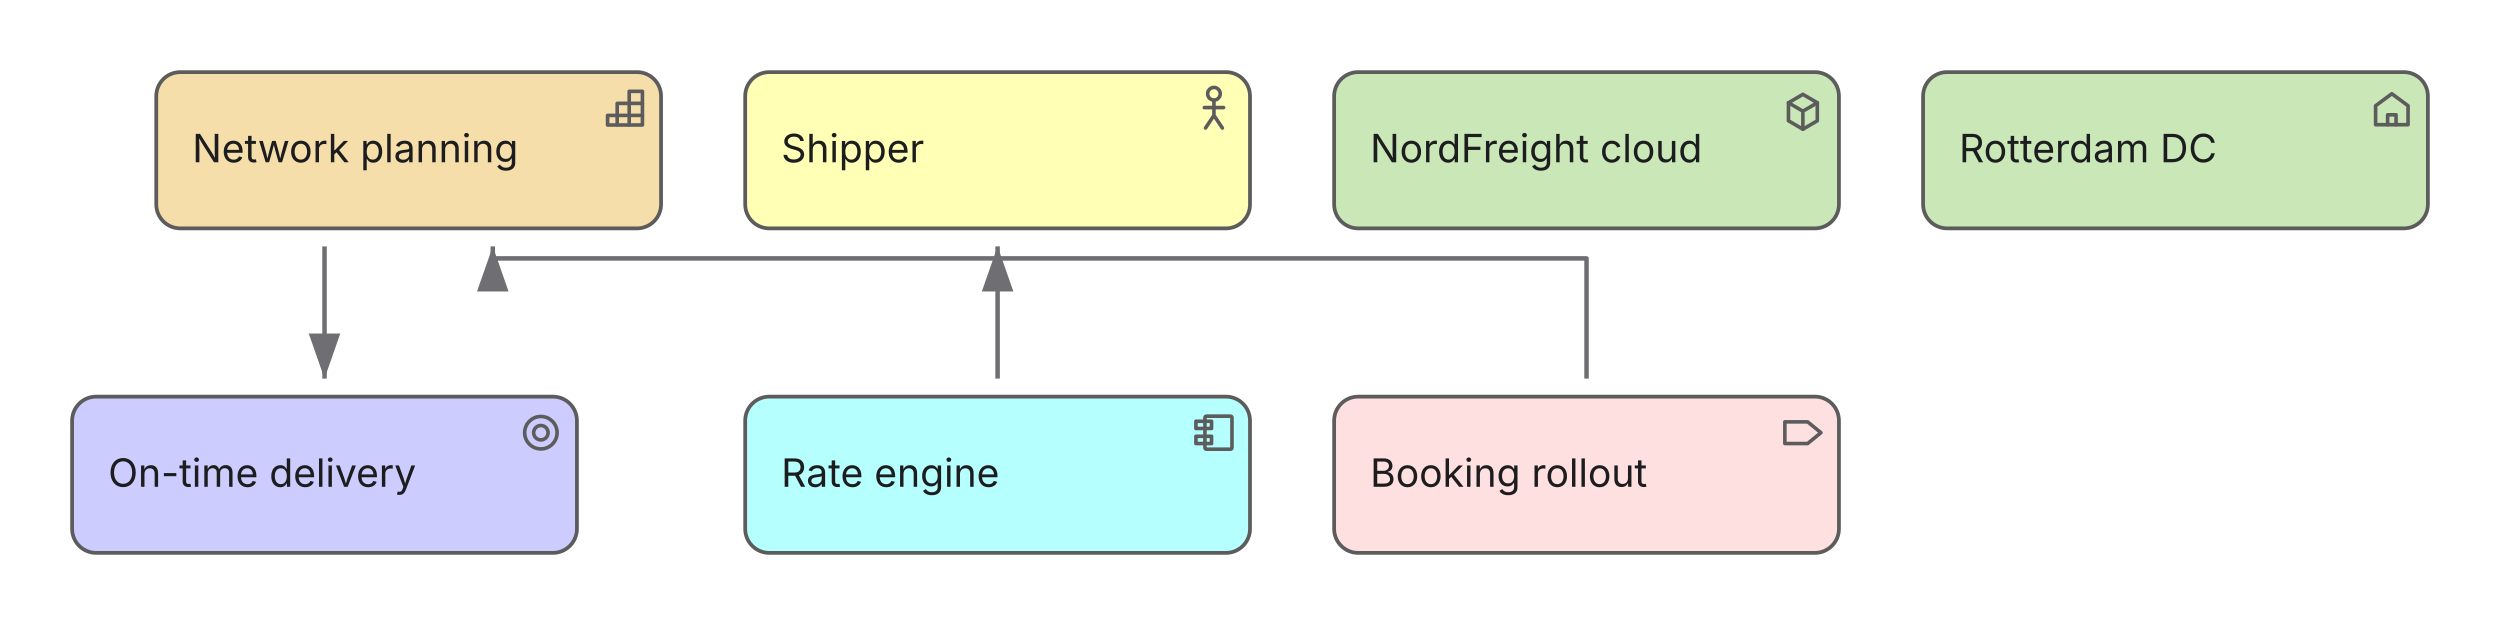
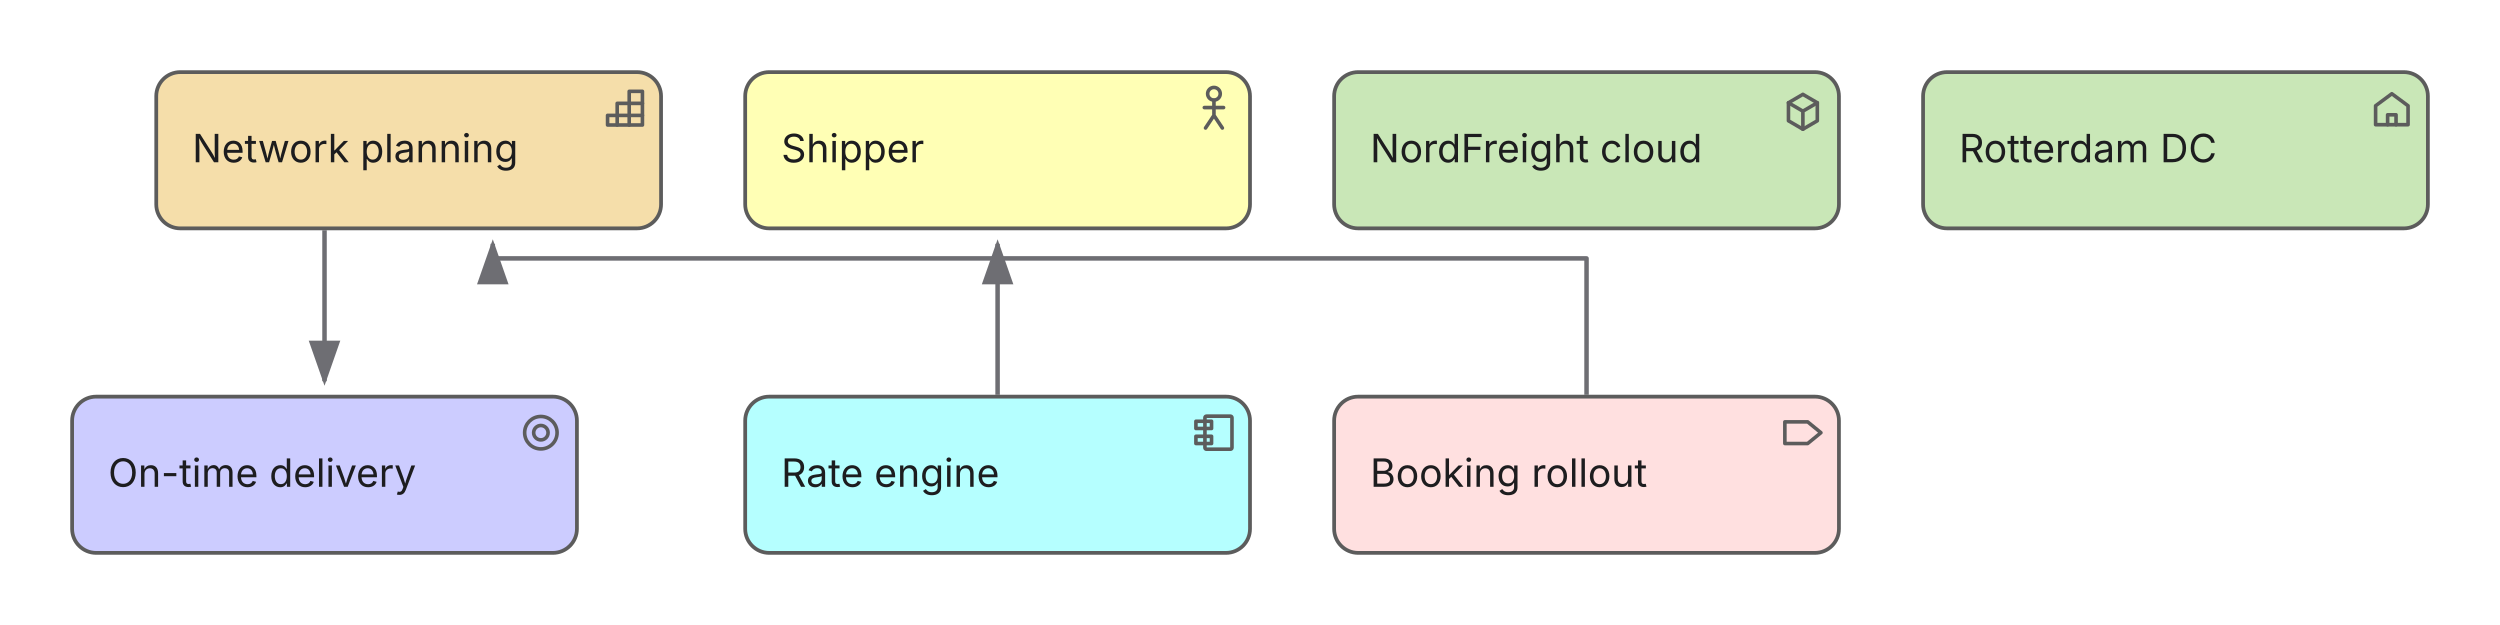
<svg xmlns="http://www.w3.org/2000/svg" width="832" height="208" viewBox="0 0 832 208" data-view="catalogue-layers" data-layout="tb" data-layout-mode="layered" data-layout-routing="orthogonal" data-layout-engine="elk-layered" data-nesting="beside" role="img" aria-label="ArchiMate layers sample">
  <defs>
-     <marker id="arrow-catalogue-layers" markerWidth="10" markerHeight="7" refX="10" refY="3.5" orient="auto">
+     <marker id="arrow-catalogue-layers" markerUnits="strokeWidth" markerWidth="12" markerHeight="9" refX="9" refY="3.5" orient="auto" viewBox="-1 -1 12 9" overflow="visible">
      <polygon points="0 0, 10 3.5, 0 7" fill="#6e6e73" />
    </marker>
  </defs>
  <g class="edges">
    <g data-edge-id="planning-&gt;onTime:realizes">
-       <polyline points="108,82 108,126" fill="none" stroke="#6e6e73" stroke-width="1.5" stroke-linejoin="round" marker-end="url(#arrow-catalogue-layers)" />
+       <polyline points="108,76.63 108,126.88" fill="none" stroke="#6e6e73" stroke-width="1.5" stroke-linejoin="round" marker-end="url(#arrow-catalogue-layers)" />
    </g>
    <g data-edge-id="rates-&gt;shipper:serves">
-       <polyline points="332,126 332,82" fill="none" stroke="#6e6e73" stroke-width="1.5" stroke-linejoin="round" marker-end="url(#arrow-catalogue-layers)" />
+       <polyline points="332,131.38 332,81.13" fill="none" stroke="#6e6e73" stroke-width="1.5" stroke-linejoin="round" marker-end="url(#arrow-catalogue-layers)" />
    </g>
    <g data-edge-id="rollout-&gt;planning:realizes">
-       <polyline points="528,126 528,86 164,86 164,82" fill="none" stroke="#6e6e73" stroke-width="1.5" stroke-linejoin="round" marker-end="url(#arrow-catalogue-layers)" />
+       <polyline points="528,131.38 528,86 164,86 164,81.13" fill="none" stroke="#6e6e73" stroke-width="1.5" stroke-linejoin="round" marker-end="url(#arrow-catalogue-layers)" />
    </g>
  </g>
  <g class="nodes">
    <g data-node-id="planning" data-keyword="capability" data-layer="strategy" data-icon="capability" transform="translate(52 24)">
      <rect width="168" height="52" rx="8" fill="#F5DEAA" stroke="#5C5C5C" stroke-width="1.25" />
      <g class="type-icon" data-icon="capability" transform="translate(148 4)" fill="none" stroke="#5C5C5C" color="#5C5C5C" stroke-width="1.2" stroke-linecap="round" stroke-linejoin="round">
        <path d="M2.2 13.6 H13.8 V2.4 H9.4 V6.4 H5.4 V10.4 H2.2 Z" />
        <path d="M5.4 13.6 V10.4 M9.4 13.6 V6.4 M5.4 10.4 H13.8 M9.4 6.4 H13.8" />
      </g>
      <text x="12" y="30" fill="#1d1d1f" font-size="13" font-family="-apple-system, BlinkMacSystemFont, sans-serif">Network planning</text>
    </g>
    <g data-node-id="onTime" data-keyword="goal" data-layer="motivation" data-icon="goal" transform="translate(24 132)">
      <rect width="168" height="52" rx="8" fill="#CCCCFF" stroke="#5C5C5C" stroke-width="1.25" />
      <g class="type-icon" data-icon="goal" transform="translate(148 4)" fill="none" stroke="#5C5C5C" color="#5C5C5C" stroke-width="1.2" stroke-linecap="round" stroke-linejoin="round">
        <circle cx="8" cy="8" r="5.4" />
        <circle cx="8" cy="8" r="2.4" />
      </g>
      <text x="12" y="30" fill="#1d1d1f" font-size="13" font-family="-apple-system, BlinkMacSystemFont, sans-serif">On-time delivery</text>
    </g>
    <g data-node-id="shipper" data-keyword="businessActor" data-layer="business" data-icon="stick-figure" transform="translate(248 24)">
      <rect width="168" height="52" rx="8" fill="#FFFFB5" stroke="#5C5C5C" stroke-width="1.25" />
      <g class="type-icon" data-icon="stick-figure" transform="translate(148 4)" fill="none" stroke="#5C5C5C" color="#5C5C5C" stroke-width="1.2" stroke-linecap="round" stroke-linejoin="round">
        <circle cx="8" cy="3.2" r="2.1" />
        <path d="M8 5.4 V10.4 M4.8 7.8 H11.2 M8 10.4 L5.2 14.6 M8 10.4 L10.8 14.6" />
      </g>
      <text x="12" y="30" fill="#1d1d1f" font-size="13" font-family="-apple-system, BlinkMacSystemFont, sans-serif">Shipper</text>
    </g>
    <g data-node-id="rates" data-keyword="applicationComponent" data-layer="application" data-icon="component" transform="translate(248 132)">
      <rect width="168" height="52" rx="8" fill="#B5FFFF" stroke="#5C5C5C" stroke-width="1.25" />
      <g class="type-icon" data-icon="component" transform="translate(148 4)" fill="none" stroke="#5C5C5C" color="#5C5C5C" stroke-width="1.2" stroke-linecap="round" stroke-linejoin="round">
        <rect x="5" y="2.5" width="9" height="11" rx="0.5" />
        <rect x="2" y="4.2" width="5.2" height="2.4" />
        <rect x="2" y="9.2" width="5.2" height="2.4" />
      </g>
      <text x="12" y="30" fill="#1d1d1f" font-size="13" font-family="-apple-system, BlinkMacSystemFont, sans-serif">Rate engine</text>
    </g>
    <g data-node-id="cloud" data-keyword="node" data-layer="technology" data-icon="node" transform="translate(444 24)">
      <rect width="168" height="52" rx="8" fill="#C9E7B7" stroke="#5C5C5C" stroke-width="1.25" />
      <g class="type-icon" data-icon="node" transform="translate(148 4)" fill="none" stroke="#5C5C5C" color="#5C5C5C" stroke-width="1.2" stroke-linecap="round" stroke-linejoin="round">
        <path d="M3.2 6.2 L8 3.4 L12.8 6.2 V12.2 L8 15 L3.2 12.2 Z" />
        <path d="M3.2 6.2 L8 9 L12.8 6.2 M8 9 V15" />
      </g>
      <text x="12" y="30" fill="#1d1d1f" font-size="13" font-family="-apple-system, BlinkMacSystemFont, sans-serif">NordFreight cloud</text>
    </g>
    <g data-node-id="rotterdam" data-keyword="facility" data-layer="physical" data-icon="facility" transform="translate(640 24)">
      <rect width="168" height="52" rx="8" fill="#C9E7B7" stroke="#5C5C5C" stroke-width="1.25" />
      <g class="type-icon" data-icon="facility" transform="translate(148 4)" fill="none" stroke="#5C5C5C" color="#5C5C5C" stroke-width="1.2" stroke-linecap="round" stroke-linejoin="round">
        <path d="M2.6 13.5 H13.4 V7.2 L8 3.2 L2.6 7.2 Z" />
        <path d="M6.6 13.5 V10.2 H9.4 V13.5" />
      </g>
      <text x="12" y="30" fill="#1d1d1f" font-size="13" font-family="-apple-system, BlinkMacSystemFont, sans-serif">Rotterdam DC</text>
    </g>
    <g data-node-id="rollout" data-keyword="workPackage" data-layer="implementation" data-icon="work-package" transform="translate(444 132)">
      <rect width="168" height="52" rx="8" fill="#FFE0E0" stroke="#5C5C5C" stroke-width="1.25" />
      <g class="type-icon" data-icon="work-package" transform="translate(148 4)" fill="none" stroke="#5C5C5C" color="#5C5C5C" stroke-width="1.2" stroke-linecap="round" stroke-linejoin="round">
        <path d="M2 4.4 H9.6 L14 8 L9.6 11.6 H2 Z" />
      </g>
      <text x="12" y="30" fill="#1d1d1f" font-size="13" font-family="-apple-system, BlinkMacSystemFont, sans-serif">Booking rollout</text>
    </g>
  </g>
</svg>
